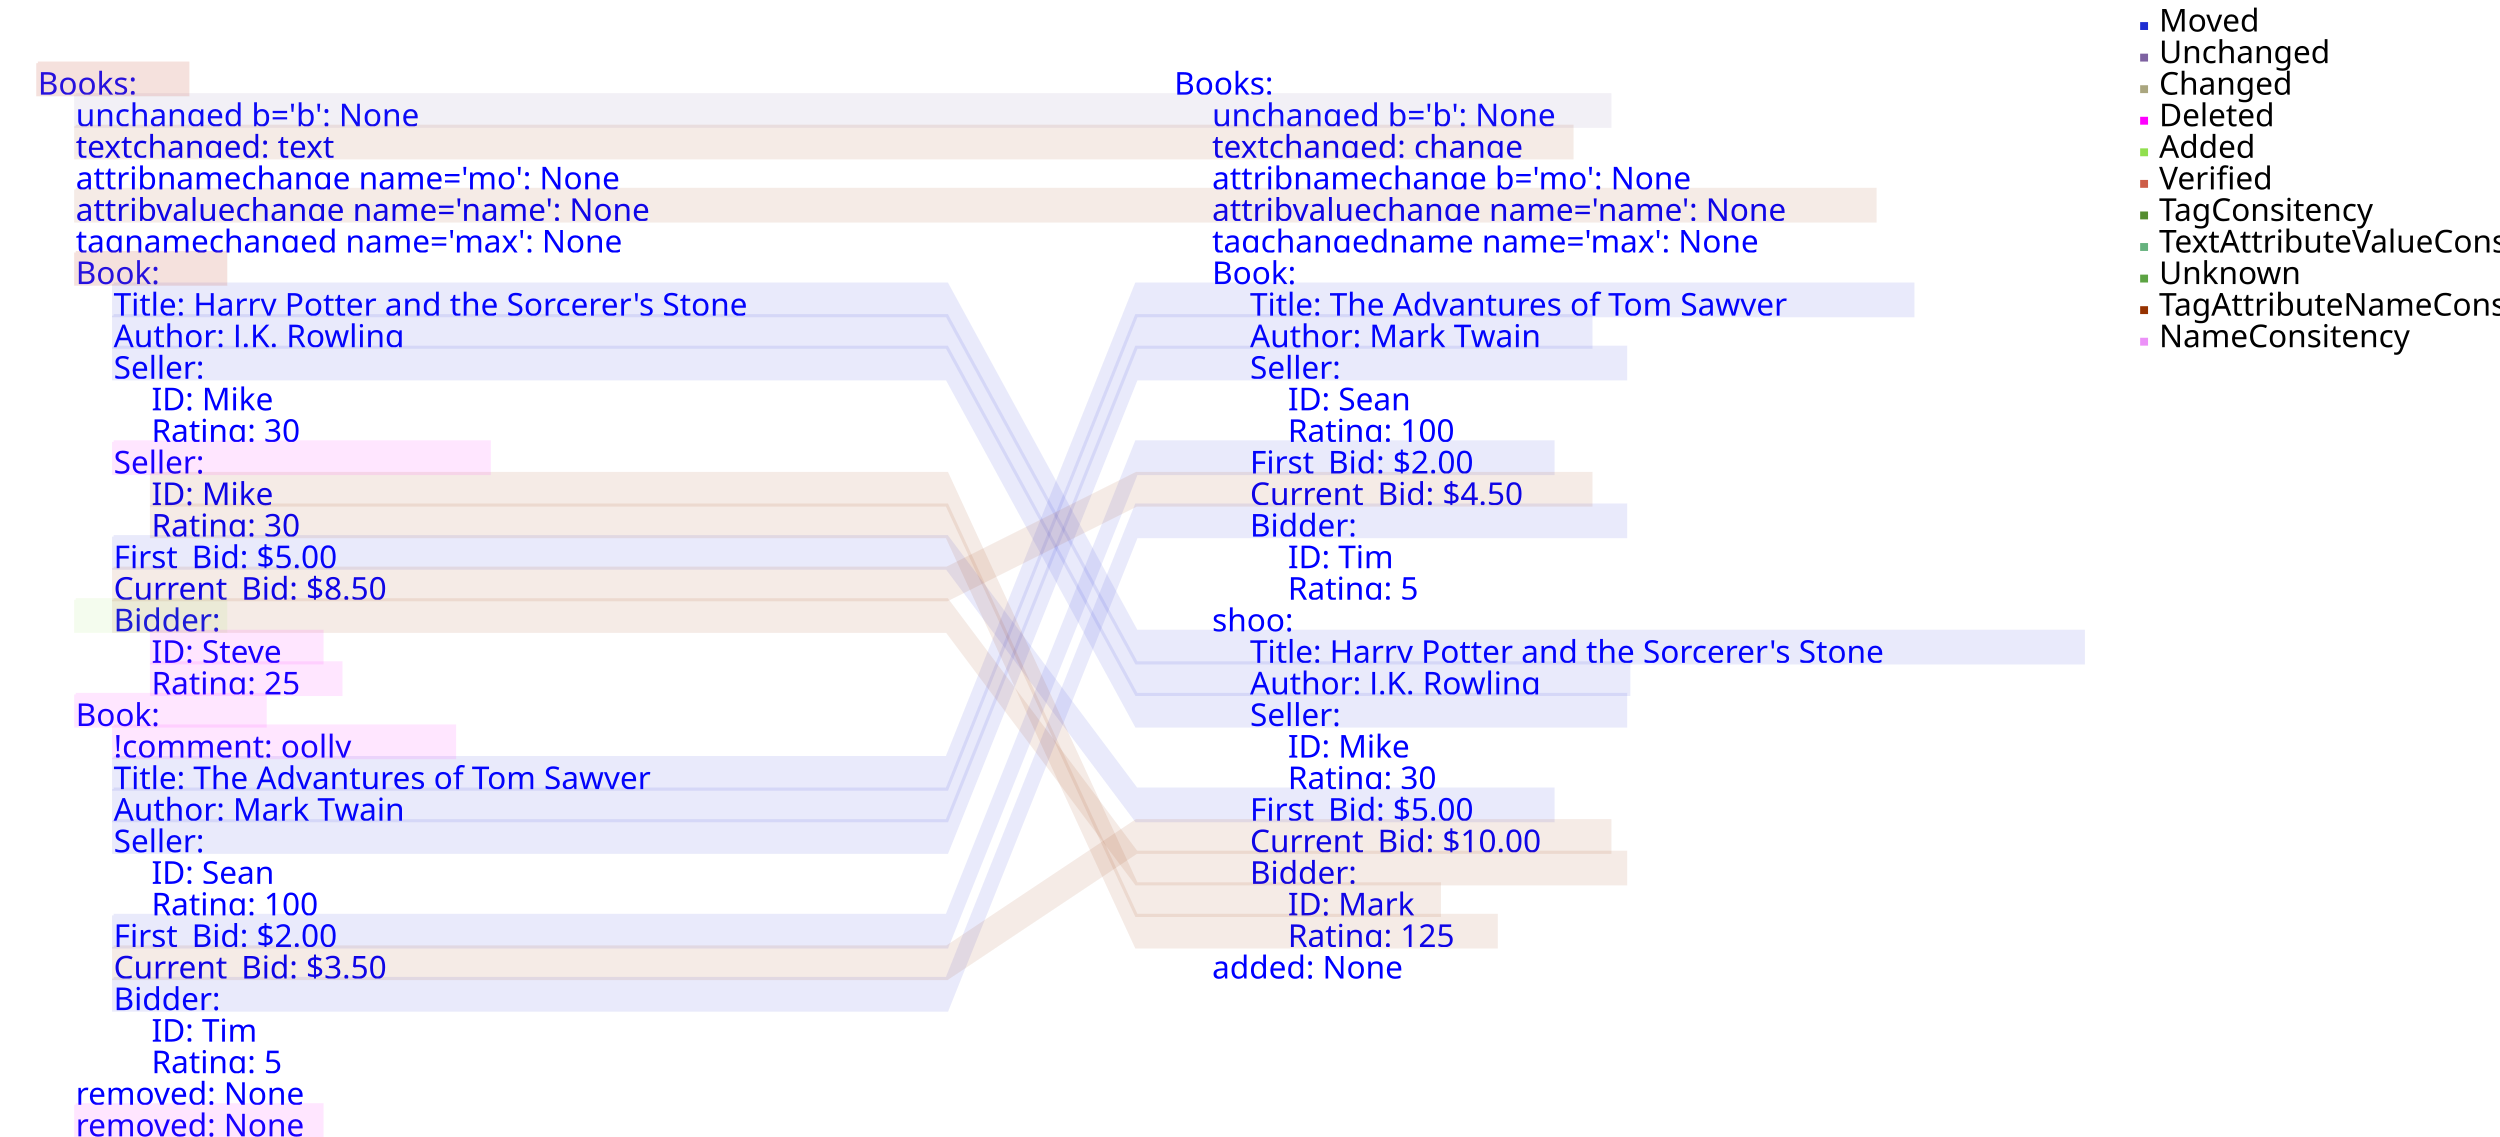
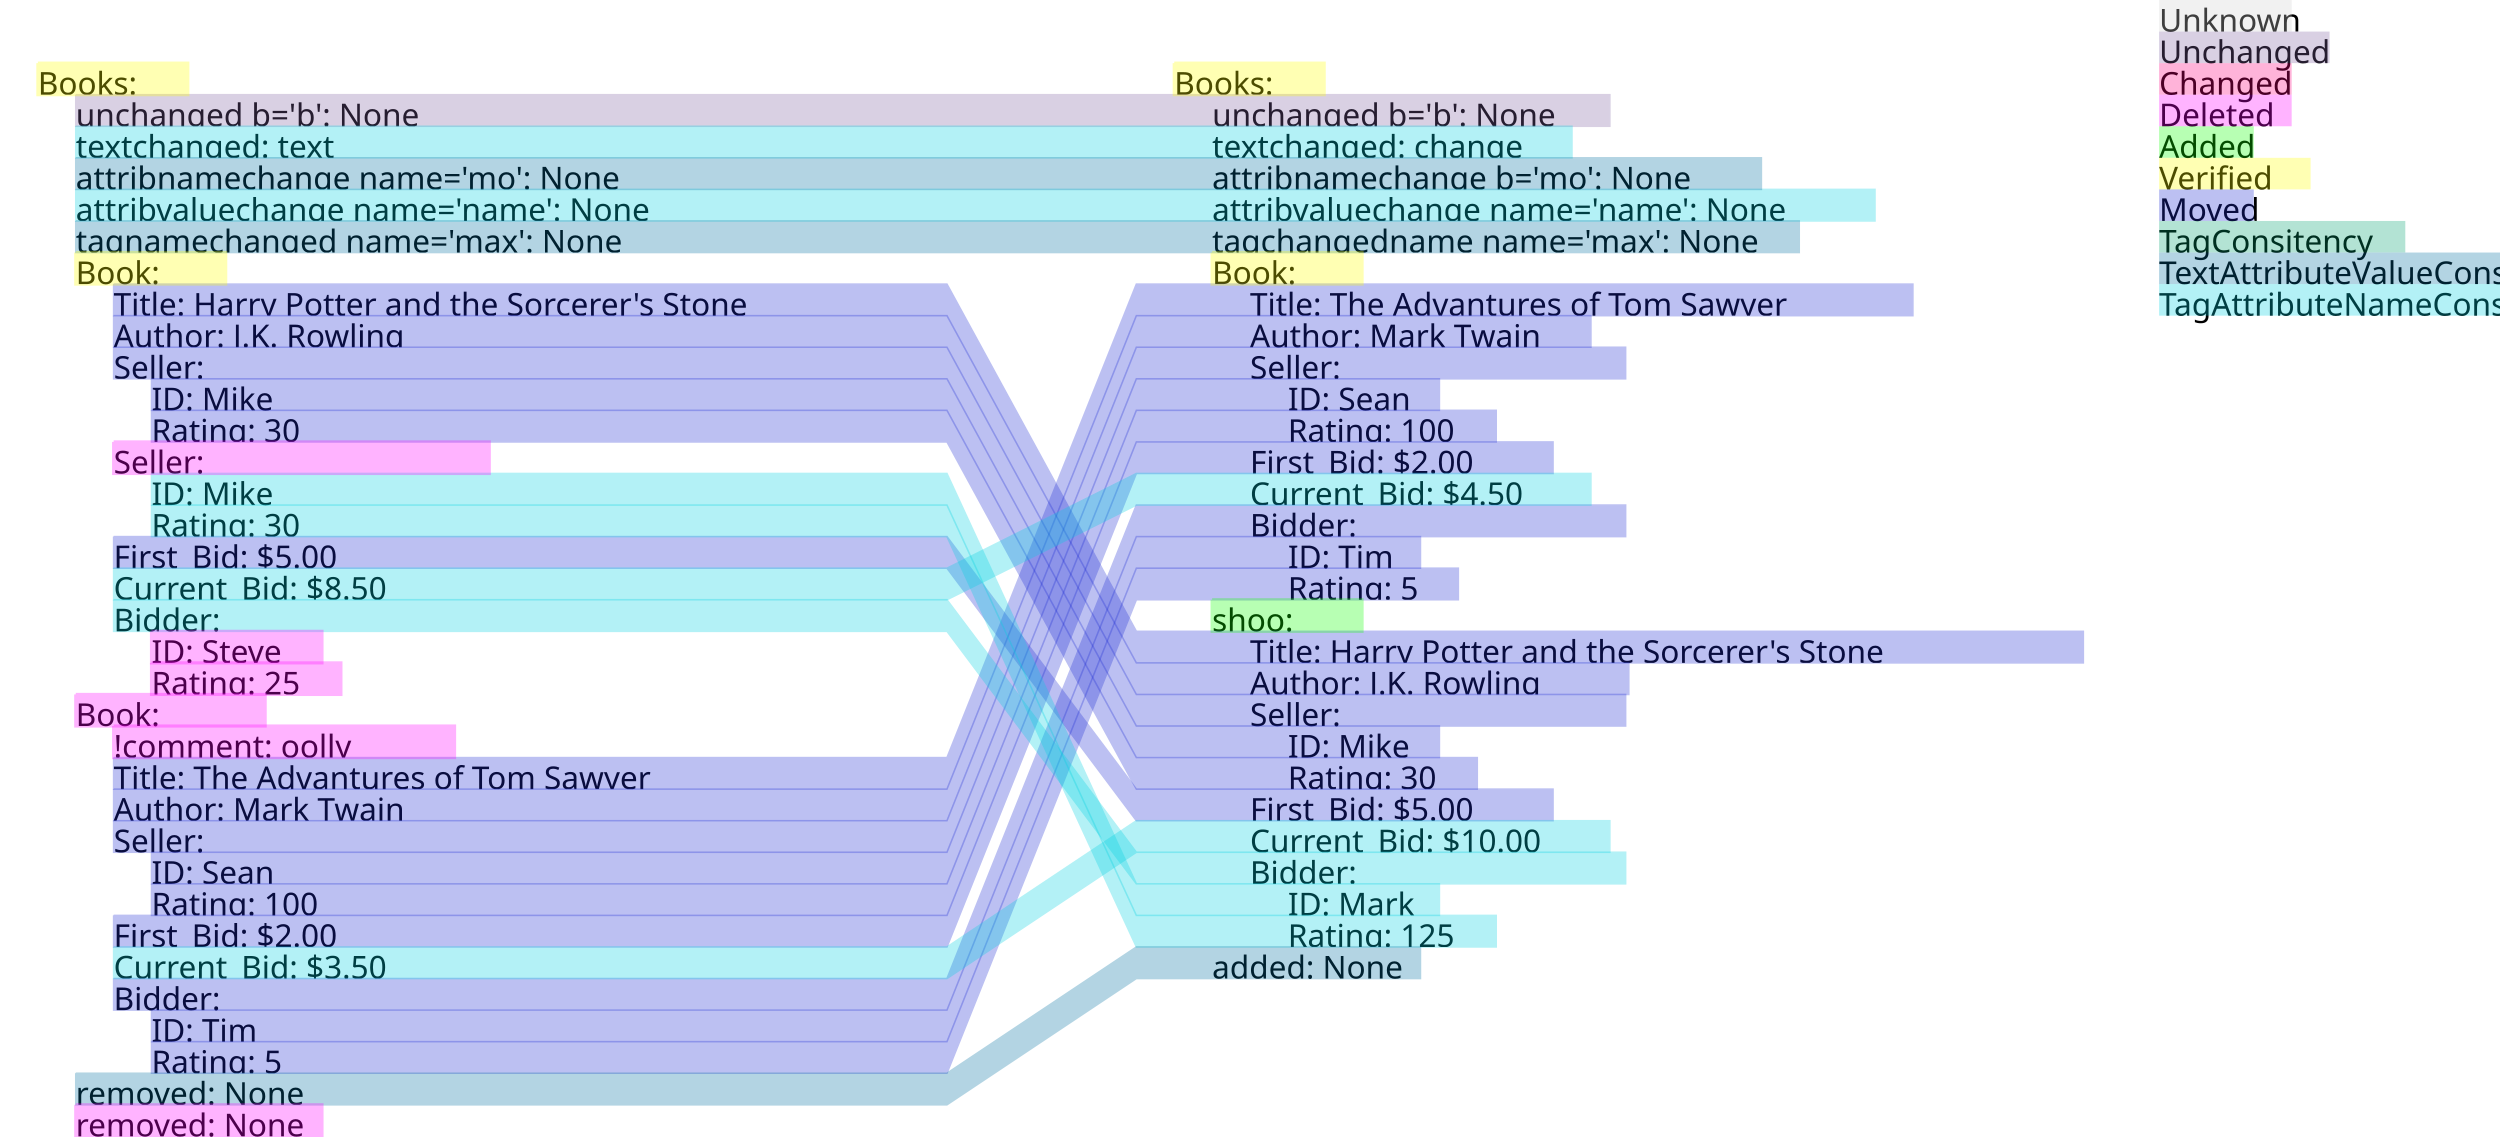
<svg xmlns="http://www.w3.org/2000/svg" baseProfile="full" height="360.0" version="1.1" viewBox="0,0,792.0,360.0" width="792.0">
  <defs />
  <svg baseProfile="full" height="100%" version="1.1" width="100%" x="0" y="0">
    <defs />
    <svg height="10.0" viewBox="0,0,47.5,10.0" width="47.5" x="12.0" y="20.0">
      <defs />
      <text font-family="Lucida Console" font-size="10" x="0" y="0">
-         <tspan fill="rgb(0,0,255)" x="0" y="10.0">Books: 
+         <tspan fill="black" x="0" y="10.0">Books: 
	</tspan>
      </text>
    </svg>
    <svg height="10.0" viewBox="0,0,126.0,10.0" width="126.0" x="24.0" y="30.0">
      <defs />
      <text font-family="Lucida Console" font-size="10" x="0" y="0">
-         <tspan fill="rgb(0,0,255)" x="0" y="10.0">unchanged b='b': None</tspan>
+         <tspan fill="black" x="0" y="10.0">unchanged b='b': None</tspan>
      </text>
    </svg>
    <svg height="10.0" viewBox="0,0,102.0,10.0" width="102.0" x="24.0" y="40.0">
      <defs />
      <text font-family="Lucida Console" font-size="10" x="0" y="0">
-         <tspan fill="rgb(0,0,255)" x="0" y="10.0">textchanged: text</tspan>
+         <tspan fill="black" x="0" y="10.0">textchanged: text</tspan>
      </text>
    </svg>
    <svg height="10.0" viewBox="0,0,192.0,10.0" width="192.0" x="24.0" y="50.0">
      <defs />
      <text font-family="Lucida Console" font-size="10" x="0" y="0">
-         <tspan fill="rgb(0,0,255)" x="0" y="10.0">attribnamechange name='mo': None</tspan>
+         <tspan fill="black" x="0" y="10.0">attribnamechange name='mo': None</tspan>
      </text>
    </svg>
    <svg height="10.0" viewBox="0,0,210.0,10.0" width="210.0" x="24.0" y="60.0">
      <defs />
      <text font-family="Lucida Console" font-size="10" x="0" y="0">
-         <tspan fill="rgb(0,0,255)" x="0" y="10.0">attribvaluechange name='name': None</tspan>
+         <tspan fill="black" x="0" y="10.0">attribvaluechange name='name': None</tspan>
      </text>
    </svg>
    <svg height="10.0" viewBox="0,0,186.0,10.0" width="186.0" x="24.0" y="70.0">
      <defs />
      <text font-family="Lucida Console" font-size="10" x="0" y="0">
-         <tspan fill="rgb(0,0,255)" x="0" y="10.0">tagnamechanged name='max': None</tspan>
+         <tspan fill="black" x="0" y="10.0">tagnamechanged name='max': None</tspan>
      </text>
    </svg>
    <svg height="10.0" viewBox="0,0,47.5,10.0" width="47.5" x="24.0" y="80.0">
      <defs />
      <text font-family="Lucida Console" font-size="10" x="0" y="0">
-         <tspan fill="rgb(0,0,255)" x="0" y="10.0">Book: 
+         <tspan fill="black" x="0" y="10.0">Book: 
	</tspan>
      </text>
    </svg>
    <svg height="10.0" viewBox="0,0,264.0,10.0" width="264.0" x="36.0" y="90.0">
      <defs />
      <text font-family="Lucida Console" font-size="10" x="0" y="0">
-         <tspan fill="rgb(0,0,255)" x="0" y="10.0">Title: Harry Potter and the Sorcerer's Stone</tspan>
+         <tspan fill="black" x="0" y="10.0">Title: Harry Potter and the Sorcerer's Stone</tspan>
      </text>
    </svg>
    <svg height="10.0" viewBox="0,0,120.0,10.0" width="120.0" x="36.0" y="100.0">
      <defs />
      <text font-family="Lucida Console" font-size="10" x="0" y="0">
-         <tspan fill="rgb(0,0,255)" x="0" y="10.0">Author: J.K. Rowling</tspan>
+         <tspan fill="black" x="0" y="10.0">Author: J.K. Rowling</tspan>
      </text>
    </svg>
    <svg height="10.0" viewBox="0,0,119.0,10.0" width="119.0" x="36.0" y="110.0">
      <defs />
      <text font-family="Lucida Console" font-size="10" x="0" y="0">
-         <tspan fill="rgb(0,0,255)" x="0" y="10.0">Seller: 
+         <tspan fill="black" x="0" y="10.0">Seller: 
	    </tspan>
      </text>
    </svg>
    <svg height="10.0" viewBox="0,0,48.0,10.0" width="48.0" x="48.0" y="120.0">
      <defs />
      <text font-family="Lucida Console" font-size="10" x="0" y="0">
-         <tspan fill="rgb(0,0,255)" x="0" y="10.0">ID: Mike</tspan>
+         <tspan fill="black" x="0" y="10.0">ID: Mike</tspan>
      </text>
    </svg>
    <svg height="10.0" viewBox="0,0,60.0,10.0" width="60.0" x="48.0" y="130.0">
      <defs />
      <text font-family="Lucida Console" font-size="10" x="0" y="0">
-         <tspan fill="rgb(0,0,255)" x="0" y="10.0">Rating: 30</tspan>
+         <tspan fill="black" x="0" y="10.0">Rating: 30</tspan>
      </text>
    </svg>
    <svg height="10.0" viewBox="0,0,119.0,10.0" width="119.0" x="36.0" y="140.0">
      <defs />
      <text font-family="Lucida Console" font-size="10" x="0" y="0">
-         <tspan fill="rgb(0,0,255)" x="0" y="10.0">Seller: 
+         <tspan fill="black" x="0" y="10.0">Seller: 
	    </tspan>
      </text>
    </svg>
    <svg height="10.0" viewBox="0,0,48.0,10.0" width="48.0" x="48.0" y="150.0">
      <defs />
      <text font-family="Lucida Console" font-size="10" x="0" y="0">
-         <tspan fill="rgb(0,0,255)" x="0" y="10.0">ID: Mike</tspan>
+         <tspan fill="black" x="0" y="10.0">ID: Mike</tspan>
      </text>
    </svg>
    <svg height="10.0" viewBox="0,0,60.0,10.0" width="60.0" x="48.0" y="160.0">
      <defs />
      <text font-family="Lucida Console" font-size="10" x="0" y="0">
-         <tspan fill="rgb(0,0,255)" x="0" y="10.0">Rating: 30</tspan>
+         <tspan fill="black" x="0" y="10.0">Rating: 30</tspan>
      </text>
    </svg>
    <svg height="10.0" viewBox="0,0,96.0,10.0" width="96.0" x="36.0" y="170.0">
      <defs />
      <text font-family="Lucida Console" font-size="10" x="0" y="0">
-         <tspan fill="rgb(0,0,255)" x="0" y="10.0">First_Bid: $5.00</tspan>
+         <tspan fill="black" x="0" y="10.0">First_Bid: $5.00</tspan>
      </text>
    </svg>
    <svg height="10.0" viewBox="0,0,108.0,10.0" width="108.0" x="36.0" y="180.0">
      <defs />
      <text font-family="Lucida Console" font-size="10" x="0" y="0">
-         <tspan fill="rgb(0,0,255)" x="0" y="10.0">Current_Bid: $8.50</tspan>
+         <tspan fill="black" x="0" y="10.0">Current_Bid: $8.50</tspan>
      </text>
    </svg>
    <svg height="10.0" viewBox="0,0,119.0,10.0" width="119.0" x="36.0" y="190.0">
      <defs />
      <text font-family="Lucida Console" font-size="10" x="0" y="0">
-         <tspan fill="rgb(0,0,255)" x="0" y="10.0">Bidder: 
+         <tspan fill="black" x="0" y="10.0">Bidder: 
	    </tspan>
      </text>
    </svg>
    <svg height="10.0" viewBox="0,0,54.0,10.0" width="54.0" x="48.0" y="200.0">
      <defs />
      <text font-family="Lucida Console" font-size="10" x="0" y="0">
-         <tspan fill="rgb(0,0,255)" x="0" y="10.0">ID: Steve</tspan>
+         <tspan fill="black" x="0" y="10.0">ID: Steve</tspan>
      </text>
    </svg>
    <svg height="10.0" viewBox="0,0,60.0,10.0" width="60.0" x="48.0" y="210.0">
      <defs />
      <text font-family="Lucida Console" font-size="10" x="0" y="0">
-         <tspan fill="rgb(0,0,255)" x="0" y="10.0">Rating: 25</tspan>
+         <tspan fill="black" x="0" y="10.0">Rating: 25</tspan>
      </text>
    </svg>
    <svg height="10.0" viewBox="0,0,60.0,10.0" width="60.0" x="24.0" y="220.0">
      <defs />
      <text font-family="Lucida Console" font-size="10" x="0" y="0">
-         <tspan fill="rgb(0,0,255)" x="0" y="10.0">Book: 
+         <tspan fill="black" x="0" y="10.0">Book: 
    </tspan>
      </text>
    </svg>
    <svg height="10.0" viewBox="0,0,108.0,10.0" width="108.0" x="36.0" y="230.0">
      <defs />
      <text font-family="Lucida Console" font-size="10" x="0" y="0">
-         <tspan fill="rgb(0,0,255)" x="0" y="10.0">!comment:  oolly  </tspan>
+         <tspan fill="black" x="0" y="10.0">!comment:  oolly  </tspan>
      </text>
    </svg>
    <svg height="10.0" viewBox="0,0,210.0,10.0" width="210.0" x="36.0" y="240.0">
      <defs />
      <text font-family="Lucida Console" font-size="10" x="0" y="0">
-         <tspan fill="rgb(0,0,255)" x="0" y="10.0">Title: The Advantures of Tom Sawyer</tspan>
+         <tspan fill="black" x="0" y="10.0">Title: The Advantures of Tom Sawyer</tspan>
      </text>
    </svg>
    <svg height="10.0" viewBox="0,0,108.0,10.0" width="108.0" x="36.0" y="250.0">
      <defs />
      <text font-family="Lucida Console" font-size="10" x="0" y="0">
-         <tspan fill="rgb(0,0,255)" x="0" y="10.0">Author: Mark Twain</tspan>
+         <tspan fill="black" x="0" y="10.0">Author: Mark Twain</tspan>
      </text>
    </svg>
    <svg height="10.0" viewBox="0,0,119.0,10.0" width="119.0" x="36.0" y="260.0">
      <defs />
      <text font-family="Lucida Console" font-size="10" x="0" y="0">
-         <tspan fill="rgb(0,0,255)" x="0" y="10.0">Seller: 
+         <tspan fill="black" x="0" y="10.0">Seller: 
	    </tspan>
      </text>
    </svg>
    <svg height="10.0" viewBox="0,0,48.0,10.0" width="48.0" x="48.0" y="270.0">
      <defs />
      <text font-family="Lucida Console" font-size="10" x="0" y="0">
-         <tspan fill="rgb(0,0,255)" x="0" y="10.0">ID: Sean</tspan>
+         <tspan fill="black" x="0" y="10.0">ID: Sean</tspan>
      </text>
    </svg>
    <svg height="10.0" viewBox="0,0,66.0,10.0" width="66.0" x="48.0" y="280.0">
      <defs />
      <text font-family="Lucida Console" font-size="10" x="0" y="0">
-         <tspan fill="rgb(0,0,255)" x="0" y="10.0">Rating: 100</tspan>
+         <tspan fill="black" x="0" y="10.0">Rating: 100</tspan>
      </text>
    </svg>
    <svg height="10.0" viewBox="0,0,96.0,10.0" width="96.0" x="36.0" y="290.0">
      <defs />
      <text font-family="Lucida Console" font-size="10" x="0" y="0">
-         <tspan fill="rgb(0,0,255)" x="0" y="10.0">First_Bid: $2.00</tspan>
+         <tspan fill="black" x="0" y="10.0">First_Bid: $2.00</tspan>
      </text>
    </svg>
    <svg height="10.0" viewBox="0,0,108.0,10.0" width="108.0" x="36.0" y="300.0">
      <defs />
      <text font-family="Lucida Console" font-size="10" x="0" y="0">
-         <tspan fill="rgb(0,0,255)" x="0" y="10.0">Current_Bid: $3.50</tspan>
+         <tspan fill="black" x="0" y="10.0">Current_Bid: $3.50</tspan>
      </text>
    </svg>
    <svg height="10.0" viewBox="0,0,119.0,10.0" width="119.0" x="36.0" y="310.0">
      <defs />
      <text font-family="Lucida Console" font-size="10" x="0" y="0">
-         <tspan fill="rgb(0,0,255)" x="0" y="10.0">Bidder: 
+         <tspan fill="black" x="0" y="10.0">Bidder: 
	    </tspan>
      </text>
    </svg>
    <svg height="10.0" viewBox="0,0,42.0,10.0" width="42.0" x="48.0" y="320.0">
      <defs />
      <text font-family="Lucida Console" font-size="10" x="0" y="0">
-         <tspan fill="rgb(0,0,255)" x="0" y="10.0">ID: Tim</tspan>
+         <tspan fill="black" x="0" y="10.0">ID: Tim</tspan>
      </text>
    </svg>
    <svg height="10.0" viewBox="0,0,54.0,10.0" width="54.0" x="48.0" y="330.0">
      <defs />
      <text font-family="Lucida Console" font-size="10" x="0" y="0">
-         <tspan fill="rgb(0,0,255)" x="0" y="10.0">Rating: 5</tspan>
+         <tspan fill="black" x="0" y="10.0">Rating: 5</tspan>
      </text>
    </svg>
    <svg height="10.0" viewBox="0,0,78.0,10.0" width="78.0" x="24.0" y="340.0">
      <defs />
      <text font-family="Lucida Console" font-size="10" x="0" y="0">
-         <tspan fill="rgb(0,0,255)" x="0" y="10.0">removed: None</tspan>
+         <tspan fill="black" x="0" y="10.0">removed: None</tspan>
      </text>
    </svg>
    <svg height="10.0" viewBox="0,0,78.0,10.0" width="78.0" x="24.0" y="350.0">
      <defs />
      <text font-family="Lucida Console" font-size="10" x="0" y="0">
-         <tspan fill="rgb(0,0,255)" x="0" y="10.0">removed: None</tspan>
+         <tspan fill="black" x="0" y="10.0">removed: None</tspan>
      </text>
    </svg>
  </svg>
  <svg baseProfile="full" height="100%" version="1.1" width="100%" x="360.0" y="0">
    <defs />
    <svg height="10.0" viewBox="0,0,47.5,10.0" width="47.5" x="12.0" y="20.0">
      <defs />
      <text font-family="Lucida Console" font-size="10" x="0" y="0">
-         <tspan fill="rgb(0,0,255)" x="0" y="10.0">Books: 
+         <tspan fill="black" x="0" y="10.0">Books: 
	</tspan>
      </text>
    </svg>
    <svg height="10.0" viewBox="0,0,126.0,10.0" width="126.0" x="24.0" y="30.0">
      <defs />
      <text font-family="Lucida Console" font-size="10" x="0" y="0">
-         <tspan fill="rgb(0,0,255)" x="0" y="10.0">unchanged b='b': None</tspan>
+         <tspan fill="black" x="0" y="10.0">unchanged b='b': None</tspan>
      </text>
    </svg>
    <svg height="10.0" viewBox="0,0,114.0,10.0" width="114.0" x="24.0" y="40.0">
      <defs />
      <text font-family="Lucida Console" font-size="10" x="0" y="0">
-         <tspan fill="rgb(0,0,255)" x="0" y="10.0">textchanged: change</tspan>
+         <tspan fill="black" x="0" y="10.0">textchanged: change</tspan>
      </text>
    </svg>
    <svg height="10.0" viewBox="0,0,174.0,10.0" width="174.0" x="24.0" y="50.0">
      <defs />
      <text font-family="Lucida Console" font-size="10" x="0" y="0">
-         <tspan fill="rgb(0,0,255)" x="0" y="10.0">attribnamechange b='mo': None</tspan>
+         <tspan fill="black" x="0" y="10.0">attribnamechange b='mo': None</tspan>
      </text>
    </svg>
    <svg height="10.0" viewBox="0,0,210.0,10.0" width="210.0" x="24.0" y="60.0">
      <defs />
      <text font-family="Lucida Console" font-size="10" x="0" y="0">
-         <tspan fill="rgb(0,0,255)" x="0" y="10.0">attribvaluechange name='name': None</tspan>
+         <tspan fill="black" x="0" y="10.0">attribvaluechange name='name': None</tspan>
      </text>
    </svg>
    <svg height="10.0" viewBox="0,0,186.0,10.0" width="186.0" x="24.0" y="70.0">
      <defs />
      <text font-family="Lucida Console" font-size="10" x="0" y="0">
-         <tspan fill="rgb(0,0,255)" x="0" y="10.0">tagchangedname name='max': None</tspan>
+         <tspan fill="black" x="0" y="10.0">tagchangedname name='max': None</tspan>
      </text>
    </svg>
    <svg height="10.0" viewBox="0,0,47.5,10.0" width="47.5" x="24.0" y="80.0">
      <defs />
      <text font-family="Lucida Console" font-size="10" x="0" y="0">
-         <tspan fill="rgb(0,0,255)" x="0" y="10.0">Book: 
+         <tspan fill="black" x="0" y="10.0">Book: 
	</tspan>
      </text>
    </svg>
    <svg height="10.0" viewBox="0,0,210.0,10.0" width="210.0" x="36.0" y="90.0">
      <defs />
      <text font-family="Lucida Console" font-size="10" x="0" y="0">
-         <tspan fill="rgb(0,0,255)" x="0" y="10.0">Title: The Advantures of Tom Sawyer</tspan>
+         <tspan fill="black" x="0" y="10.0">Title: The Advantures of Tom Sawyer</tspan>
      </text>
    </svg>
    <svg height="10.0" viewBox="0,0,108.0,10.0" width="108.0" x="36.0" y="100.0">
      <defs />
      <text font-family="Lucida Console" font-size="10" x="0" y="0">
-         <tspan fill="rgb(0,0,255)" x="0" y="10.0">Author: Mark Twain</tspan>
+         <tspan fill="black" x="0" y="10.0">Author: Mark Twain</tspan>
      </text>
    </svg>
    <svg height="10.0" viewBox="0,0,119.0,10.0" width="119.0" x="36.0" y="110.0">
      <defs />
      <text font-family="Lucida Console" font-size="10" x="0" y="0">
-         <tspan fill="rgb(0,0,255)" x="0" y="10.0">Seller: 
+         <tspan fill="black" x="0" y="10.0">Seller: 
	    </tspan>
      </text>
    </svg>
    <svg height="10.0" viewBox="0,0,48.0,10.0" width="48.0" x="48.0" y="120.0">
      <defs />
      <text font-family="Lucida Console" font-size="10" x="0" y="0">
-         <tspan fill="rgb(0,0,255)" x="0" y="10.0">ID: Sean</tspan>
+         <tspan fill="black" x="0" y="10.0">ID: Sean</tspan>
      </text>
    </svg>
    <svg height="10.0" viewBox="0,0,66.0,10.0" width="66.0" x="48.0" y="130.0">
      <defs />
      <text font-family="Lucida Console" font-size="10" x="0" y="0">
-         <tspan fill="rgb(0,0,255)" x="0" y="10.0">Rating: 100</tspan>
+         <tspan fill="black" x="0" y="10.0">Rating: 100</tspan>
      </text>
    </svg>
    <svg height="10.0" viewBox="0,0,96.0,10.0" width="96.0" x="36.0" y="140.0">
      <defs />
      <text font-family="Lucida Console" font-size="10" x="0" y="0">
-         <tspan fill="rgb(0,0,255)" x="0" y="10.0">First_Bid: $2.00</tspan>
+         <tspan fill="black" x="0" y="10.0">First_Bid: $2.00</tspan>
      </text>
    </svg>
    <svg height="10.0" viewBox="0,0,108.0,10.0" width="108.0" x="36.0" y="150.0">
      <defs />
      <text font-family="Lucida Console" font-size="10" x="0" y="0">
-         <tspan fill="rgb(0,0,255)" x="0" y="10.0">Current_Bid: $4.50</tspan>
+         <tspan fill="black" x="0" y="10.0">Current_Bid: $4.50</tspan>
      </text>
    </svg>
    <svg height="10.0" viewBox="0,0,119.0,10.0" width="119.0" x="36.0" y="160.0">
      <defs />
      <text font-family="Lucida Console" font-size="10" x="0" y="0">
-         <tspan fill="rgb(0,0,255)" x="0" y="10.0">Bidder: 
+         <tspan fill="black" x="0" y="10.0">Bidder: 
	    </tspan>
      </text>
    </svg>
    <svg height="10.0" viewBox="0,0,42.0,10.0" width="42.0" x="48.0" y="170.0">
      <defs />
      <text font-family="Lucida Console" font-size="10" x="0" y="0">
-         <tspan fill="rgb(0,0,255)" x="0" y="10.0">ID: Tim</tspan>
+         <tspan fill="black" x="0" y="10.0">ID: Tim</tspan>
      </text>
    </svg>
    <svg height="10.0" viewBox="0,0,54.0,10.0" width="54.0" x="48.0" y="180.0">
      <defs />
      <text font-family="Lucida Console" font-size="10" x="0" y="0">
-         <tspan fill="rgb(0,0,255)" x="0" y="10.0">Rating: 5</tspan>
+         <tspan fill="black" x="0" y="10.0">Rating: 5</tspan>
      </text>
    </svg>
    <svg height="10.0" viewBox="0,0,47.5,10.0" width="47.5" x="24.0" y="190.0">
      <defs />
      <text font-family="Lucida Console" font-size="10" x="0" y="0">
-         <tspan fill="rgb(0,0,255)" x="0" y="10.0">shoo: 
+         <tspan fill="black" x="0" y="10.0">shoo: 
	</tspan>
      </text>
    </svg>
    <svg height="10.0" viewBox="0,0,264.0,10.0" width="264.0" x="36.0" y="200.0">
      <defs />
      <text font-family="Lucida Console" font-size="10" x="0" y="0">
-         <tspan fill="rgb(0,0,255)" x="0" y="10.0">Title: Harry Potter and the Sorcerer's Stone</tspan>
+         <tspan fill="black" x="0" y="10.0">Title: Harry Potter and the Sorcerer's Stone</tspan>
      </text>
    </svg>
    <svg height="10.0" viewBox="0,0,120.0,10.0" width="120.0" x="36.0" y="210.0">
      <defs />
      <text font-family="Lucida Console" font-size="10" x="0" y="0">
-         <tspan fill="rgb(0,0,255)" x="0" y="10.0">Author: J.K. Rowling</tspan>
+         <tspan fill="black" x="0" y="10.0">Author: J.K. Rowling</tspan>
      </text>
    </svg>
    <svg height="10.0" viewBox="0,0,119.0,10.0" width="119.0" x="36.0" y="220.0">
      <defs />
      <text font-family="Lucida Console" font-size="10" x="0" y="0">
-         <tspan fill="rgb(0,0,255)" x="0" y="10.0">Seller: 
+         <tspan fill="black" x="0" y="10.0">Seller: 
	    </tspan>
      </text>
    </svg>
    <svg height="10.0" viewBox="0,0,48.0,10.0" width="48.0" x="48.0" y="230.0">
      <defs />
      <text font-family="Lucida Console" font-size="10" x="0" y="0">
-         <tspan fill="rgb(0,0,255)" x="0" y="10.0">ID: Mike</tspan>
+         <tspan fill="black" x="0" y="10.0">ID: Mike</tspan>
      </text>
    </svg>
    <svg height="10.0" viewBox="0,0,60.0,10.0" width="60.0" x="48.0" y="240.0">
      <defs />
      <text font-family="Lucida Console" font-size="10" x="0" y="0">
-         <tspan fill="rgb(0,0,255)" x="0" y="10.0">Rating: 30</tspan>
+         <tspan fill="black" x="0" y="10.0">Rating: 30</tspan>
      </text>
    </svg>
    <svg height="10.0" viewBox="0,0,96.0,10.0" width="96.0" x="36.0" y="250.0">
      <defs />
      <text font-family="Lucida Console" font-size="10" x="0" y="0">
-         <tspan fill="rgb(0,0,255)" x="0" y="10.0">First_Bid: $5.00</tspan>
+         <tspan fill="black" x="0" y="10.0">First_Bid: $5.00</tspan>
      </text>
    </svg>
    <svg height="10.0" viewBox="0,0,114.0,10.0" width="114.0" x="36.0" y="260.0">
      <defs />
      <text font-family="Lucida Console" font-size="10" x="0" y="0">
-         <tspan fill="rgb(0,0,255)" x="0" y="10.0">Current_Bid: $10.00</tspan>
+         <tspan fill="black" x="0" y="10.0">Current_Bid: $10.00</tspan>
      </text>
    </svg>
    <svg height="10.0" viewBox="0,0,119.0,10.0" width="119.0" x="36.0" y="270.0">
      <defs />
      <text font-family="Lucida Console" font-size="10" x="0" y="0">
-         <tspan fill="rgb(0,0,255)" x="0" y="10.0">Bidder: 
+         <tspan fill="black" x="0" y="10.0">Bidder: 
	    </tspan>
      </text>
    </svg>
    <svg height="10.0" viewBox="0,0,48.0,10.0" width="48.0" x="48.0" y="280.0">
      <defs />
      <text font-family="Lucida Console" font-size="10" x="0" y="0">
-         <tspan fill="rgb(0,0,255)" x="0" y="10.0">ID: Mark</tspan>
+         <tspan fill="black" x="0" y="10.0">ID: Mark</tspan>
      </text>
    </svg>
    <svg height="10.0" viewBox="0,0,66.0,10.0" width="66.0" x="48.0" y="290.0">
      <defs />
      <text font-family="Lucida Console" font-size="10" x="0" y="0">
-         <tspan fill="rgb(0,0,255)" x="0" y="10.0">Rating: 125</tspan>
+         <tspan fill="black" x="0" y="10.0">Rating: 125</tspan>
      </text>
    </svg>
    <svg height="10.0" viewBox="0,0,66.0,10.0" width="66.0" x="24.0" y="300.0">
      <defs />
      <text font-family="Lucida Console" font-size="10" x="0" y="0">
-         <tspan fill="rgb(0,0,255)" x="0" y="10.0">added: None</tspan>
+         <tspan fill="black" x="0" y="10.0">added: None</tspan>
      </text>
    </svg>
  </svg>
  <svg baseProfile="full" height="100%" version="1.1" width="100%" x="660.0" y="0">
    <defs />
-     <text fill="rgb(0,0,0)" font-family="Lucida Console" font-size="10" x="24.0" y="10.0">Moved</text>
-     <rect fill="rgb(30,45,210)" height="2.5" width="2.5" x="18.0" y="7.0" />
+     <text fill="rgb(0,0,0)" font-family="Lucida Console" font-size="10" x="24.0" y="10.0">Unknown</text>
+     <rect fill="rgb(208,208,208)" height="10.0" opacity="0.3" width="42.0" x="24.0" y="0.0" />
    <text fill="rgb(0,0,0)" font-family="Lucida Console" font-size="10" x="24.0" y="20.0">Unchanged</text>
-     <rect fill="rgb(126,98,161)" height="2.5" width="2.5" x="18.0" y="17.0" />
+     <rect fill="rgb(126,98,161)" height="10.0" opacity="0.3" width="54.0" x="24.0" y="10.0" />
    <text fill="rgb(0,0,0)" font-family="Lucida Console" font-size="10" x="24.0" y="30.0">Changed</text>
-     <rect fill="rgb(170,166,127)" height="2.5" width="2.5" x="18.0" y="27.0" />
+     <rect fill="rgb(255,0,128)" height="10.0" opacity="0.3" width="42.0" x="24.0" y="20.0" />
    <text fill="rgb(0,0,0)" font-family="Lucida Console" font-size="10" x="24.0" y="40.0">Deleted</text>
-     <rect fill="rgb(255,0,255)" height="2.5" width="2.5" x="18.0" y="37.0" />
+     <rect fill="rgb(255,0,255)" height="10.0" opacity="0.3" width="42.0" x="24.0" y="30.0" />
    <text fill="rgb(0,0,0)" font-family="Lucida Console" font-size="10" x="24.0" y="50.0">Added</text>
-     <rect fill="rgb(145,223,78)" height="2.5" width="2.5" x="18.0" y="47.0" />
+     <rect fill="rgb(15,255,0)" height="10.0" opacity="0.3" width="30.0" x="24.0" y="40.0" />
    <text fill="rgb(0,0,0)" font-family="Lucida Console" font-size="10" x="24.0" y="60.0">Verified</text>
-     <rect fill="rgb(205,93,71)" height="2.5" width="2.5" x="18.0" y="57.0" />
-     <text fill="rgb(0,0,0)" font-family="Lucida Console" font-size="10" x="24.0" y="70.0">TagConsitency</text>
-     <rect fill="rgb(85,141,48)" height="2.5" width="2.5" x="18.0" y="67.0" />
-     <text fill="rgb(0,0,0)" font-family="Lucida Console" font-size="10" x="24.0" y="80.0">TextAttributeValueConsitency</text>
-     <rect fill="rgb(102,178,126)" height="2.5" width="2.5" x="18.0" y="77.0" />
-     <text fill="rgb(0,0,0)" font-family="Lucida Console" font-size="10" x="24.0" y="90.0">Unknown</text>
-     <rect fill="rgb(92,163,67)" height="2.5" width="2.5" x="18.0" y="87.0" />
+     <rect fill="rgb(255,255,0)" height="10.0" opacity="0.3" width="48.0" x="24.0" y="50.0" />
+     <text fill="rgb(0,0,0)" font-family="Lucida Console" font-size="10" x="24.0" y="70.0">Moved</text>
+     <rect fill="rgb(30,45,210)" height="10.0" opacity="0.3" width="30.0" x="24.0" y="60.0" />
+     <text fill="rgb(0,0,0)" font-family="Lucida Console" font-size="10" x="24.0" y="80.0">TagConsitency</text>
+     <rect fill="rgb(0,160,112)" height="10.0" opacity="0.3" width="78.0" x="24.0" y="70.0" />
+     <text fill="rgb(0,0,0)" font-family="Lucida Console" font-size="10" x="24.0" y="90.0">TextAttributeValueConsitency</text>
+     <rect fill="rgb(0,112,160)" height="10.0" opacity="0.3" width="168.0" x="24.0" y="80.0" />
    <text fill="rgb(0,0,0)" font-family="Lucida Console" font-size="10" x="24.0" y="100.0">TagAttributeNameConsitency</text>
-     <rect fill="rgb(150,50,0)" height="2.5" width="2.5" x="18.0" y="97.0" />
-     <text fill="rgb(0,0,0)" font-family="Lucida Console" font-size="10" x="24.0" y="110.0">NameConsitency</text>
-     <rect fill="rgb(236,145,248)" height="2.5" width="2.5" x="18.0" y="107.0" />
+     <rect fill="rgb(0,208,224)" height="10.0" opacity="0.3" width="156.0" x="24.0" y="90.0" />
  </svg>
-   <polyline fill="rgb(30,45,210)" opacity="0.1" points="36.0,90.0 300.0,90.0 360.0,200.0 660.0,200.0 660.0,210.0 360.0,210.0 300.0,100.0 36.0,100.0 36.0,90.0" stroke="rgb(30,45,210)" stroke-width="1" />
-   <polyline fill="rgb(30,45,210)" opacity="0.1" points="36.0,100.0 300.0,100.0 360.0,210.0 516.0,210.0 516.0,220.0 360.0,220.0 300.0,110.0 36.0,110.0 36.0,100.0" stroke="rgb(30,45,210)" stroke-width="1" />
-   <polyline fill="rgb(30,45,210)" opacity="0.1" points="36.0,110.0 300.0,110.0 360.0,220.0 515.0,220.0 515.0,230.0 360.0,230.0 300.0,120.0 36.0,120.0 36.0,110.0" stroke="rgb(30,45,210)" stroke-width="1" />
-   <polyline fill="rgb(30,45,210)" opacity="0.1" points="36.0,170.0 300.0,170.0 360.0,250.0 492.0,250.0 492.0,260.0 360.0,260.0 300.0,180.0 36.0,180.0 36.0,170.0" stroke="rgb(30,45,210)" stroke-width="1" />
-   <polyline fill="rgb(30,45,210)" opacity="0.1" points="36.0,240.0 300.0,240.0 360.0,90.0 606.0,90.0 606.0,100.0 360.0,100.0 300.0,250.0 36.0,250.0 36.0,240.0" stroke="rgb(30,45,210)" stroke-width="1" />
-   <polyline fill="rgb(30,45,210)" opacity="0.1" points="36.0,250.0 300.0,250.0 360.0,100.0 504.0,100.0 504.0,110.0 360.0,110.0 300.0,260.0 36.0,260.0 36.0,250.0" stroke="rgb(30,45,210)" stroke-width="1" />
-   <polyline fill="rgb(30,45,210)" opacity="0.1" points="36.0,260.0 300.0,260.0 360.0,110.0 515.0,110.0 515.0,120.0 360.0,120.0 300.0,270.0 36.0,270.0 36.0,260.0" stroke="rgb(30,45,210)" stroke-width="1" />
-   <polyline fill="rgb(30,45,210)" opacity="0.1" points="36.0,290.0 300.0,290.0 360.0,140.0 492.0,140.0 492.0,150.0 360.0,150.0 300.0,300.0 36.0,300.0 36.0,290.0" stroke="rgb(30,45,210)" stroke-width="1" />
-   <polyline fill="rgb(30,45,210)" opacity="0.1" points="36.0,310.0 300.0,310.0 360.0,160.0 515.0,160.0 515.0,170.0 360.0,170.0 300.0,320.0 36.0,320.0 36.0,310.0" stroke="rgb(30,45,210)" stroke-width="1" />
-   <polyline fill="rgb(126,98,161)" opacity="0.1" points="24.0,30.0 300.0,30.0 360.0,30.0 510.0,30.0 510.0,40.0 360.0,40.0 300.0,40.0 24.0,40.0 24.0,30.0" stroke="rgb(126,98,161)" stroke-width="1" />
-   <polyline fill="rgb(150,50,0)" opacity="0.1" points="24.0,40.0 300.0,40.0 360.0,40.0 498.0,40.0 498.0,50.0 360.0,50.0 300.0,50.0 24.0,50.0 24.0,40.0" stroke="rgb(150,50,0)" stroke-width="1" />
-   <polyline fill="rgb(150,50,0)" opacity="0.1" points="24.0,60.0 300.0,60.0 360.0,60.0 594.0,60.0 594.0,70.0 360.0,70.0 300.0,70.0 24.0,70.0 24.0,60.0" stroke="rgb(150,50,0)" stroke-width="1" />
-   <polyline fill="rgb(150,50,0)" opacity="0.1" points="48.0,150.0 300.0,150.0 360.0,280.0 456.0,280.0 456.0,290.0 360.0,290.0 300.0,160.0 48.0,160.0 48.0,150.0" stroke="rgb(150,50,0)" stroke-width="1" />
-   <polyline fill="rgb(150,50,0)" opacity="0.1" points="48.0,160.0 300.0,160.0 360.0,290.0 474.0,290.0 474.0,300.0 360.0,300.0 300.0,170.0 48.0,170.0 48.0,160.0" stroke="rgb(150,50,0)" stroke-width="1" />
-   <polyline fill="rgb(150,50,0)" opacity="0.1" points="36.0,180.0 300.0,180.0 360.0,150.0 504.0,150.0 504.0,160.0 360.0,160.0 300.0,190.0 36.0,190.0 36.0,180.0" stroke="rgb(150,50,0)" stroke-width="1" />
-   <polyline fill="rgb(150,50,0)" opacity="0.1" points="36.0,190.0 300.0,190.0 360.0,270.0 515.0,270.0 515.0,280.0 360.0,280.0 300.0,200.0 36.0,200.0 36.0,190.0" stroke="rgb(150,50,0)" stroke-width="1" />
-   <polyline fill="rgb(150,50,0)" opacity="0.1" points="36.0,300.0 300.0,300.0 360.0,260.0 510.0,260.0 510.0,270.0 360.0,270.0 300.0,310.0 36.0,310.0 36.0,300.0" stroke="rgb(150,50,0)" stroke-width="1" />
-   <polyline fill="rgb(145,223,78)" opacity="0.1" points="24.0,190.0 71.5,190.0 71.5,200.0 24.0,200.0 24.0,190.0" stroke="rgb(145,223,78)" stroke-width="1" />
-   <polyline fill="rgb(255,0,255)" opacity="0.1" points="36.0,140.0 155.0,140.0 155.0,150.0 36.0,150.0 36.0,140.0" stroke="rgb(255,0,255)" stroke-width="1" />
-   <polyline fill="rgb(255,0,255)" opacity="0.1" points="48.0,200.0 102.0,200.0 102.0,210.0 48.0,210.0 48.0,200.0" stroke="rgb(255,0,255)" stroke-width="1" />
-   <polyline fill="rgb(255,0,255)" opacity="0.1" points="48.0,210.0 108.0,210.0 108.0,220.0 48.0,220.0 48.0,210.0" stroke="rgb(255,0,255)" stroke-width="1" />
-   <polyline fill="rgb(255,0,255)" opacity="0.1" points="24.0,220.0 84.0,220.0 84.0,230.0 24.0,230.0 24.0,220.0" stroke="rgb(255,0,255)" stroke-width="1" />
-   <polyline fill="rgb(255,0,255)" opacity="0.1" points="36.0,230.0 144.0,230.0 144.0,240.0 36.0,240.0 36.0,230.0" stroke="rgb(255,0,255)" stroke-width="1" />
-   <polyline fill="rgb(255,0,255)" opacity="0.1" points="24.0,350.0 102.0,350.0 102.0,360.0 24.0,360.0 24.0,350.0" stroke="rgb(255,0,255)" stroke-width="1" />
-   <polyline fill="rgb(205,93,71)" opacity="0.1" points="12.0,20.0 59.5,20.0 59.5,30.0 12.0,30.0 12.0,20.0" stroke="rgb(205,93,71)" stroke-width="1" />
-   <polyline fill="rgb(205,93,71)" opacity="0.1" points="24.0,80.0 71.5,80.0 71.5,90.0 24.0,90.0 24.0,80.0" stroke="rgb(205,93,71)" stroke-width="1" />
-   <polyline fill="rgb(205,93,71)" opacity="0.1" points="12.0,20.0 59.5,20.0 59.5,30.0 12.0,30.0 12.0,20.0" stroke="rgb(205,93,71)" stroke-width="1" />
-   <polyline fill="rgb(205,93,71)" opacity="0.1" points="24.0,80.0 71.5,80.0 71.5,90.0 24.0,90.0 24.0,80.0" stroke="rgb(205,93,71)" stroke-width="1" />
+   <polyline fill="rgb(30,45,210)" opacity="0.3" points="36.0,90.0 300.0,90.0 360.0,200.0 660.0,200.0 660.0,210.0 360.0,210.0 300.0,100.0 36.0,100.0 36.0,90.0" stroke="rgb(30,45,210)" stroke-width="0.5" />
+   <polyline fill="rgb(30,45,210)" opacity="0.3" points="36.0,100.0 300.0,100.0 360.0,210.0 516.0,210.0 516.0,220.0 360.0,220.0 300.0,110.0 36.0,110.0 36.0,100.0" stroke="rgb(30,45,210)" stroke-width="0.5" />
+   <polyline fill="rgb(30,45,210)" opacity="0.3" points="36.0,110.0 300.0,110.0 360.0,220.0 515.0,220.0 515.0,230.0 360.0,230.0 300.0,120.0 36.0,120.0 36.0,110.0" stroke="rgb(30,45,210)" stroke-width="0.5" />
+   <polyline fill="rgb(30,45,210)" opacity="0.3" points="48.0,120.0 300.0,120.0 360.0,230.0 456.0,230.0 456.0,240.0 360.0,240.0 300.0,130.0 48.0,130.0 48.0,120.0" stroke="rgb(30,45,210)" stroke-width="0.5" />
+   <polyline fill="rgb(30,45,210)" opacity="0.3" points="48.0,130.0 300.0,130.0 360.0,240.0 468.0,240.0 468.0,250.0 360.0,250.0 300.0,140.0 48.0,140.0 48.0,130.0" stroke="rgb(30,45,210)" stroke-width="0.5" />
+   <polyline fill="rgb(30,45,210)" opacity="0.3" points="36.0,170.0 300.0,170.0 360.0,250.0 492.0,250.0 492.0,260.0 360.0,260.0 300.0,180.0 36.0,180.0 36.0,170.0" stroke="rgb(30,45,210)" stroke-width="0.5" />
+   <polyline fill="rgb(30,45,210)" opacity="0.3" points="36.0,240.0 300.0,240.0 360.0,90.0 606.0,90.0 606.0,100.0 360.0,100.0 300.0,250.0 36.0,250.0 36.0,240.0" stroke="rgb(30,45,210)" stroke-width="0.5" />
+   <polyline fill="rgb(30,45,210)" opacity="0.3" points="36.0,250.0 300.0,250.0 360.0,100.0 504.0,100.0 504.0,110.0 360.0,110.0 300.0,260.0 36.0,260.0 36.0,250.0" stroke="rgb(30,45,210)" stroke-width="0.5" />
+   <polyline fill="rgb(30,45,210)" opacity="0.3" points="36.0,260.0 300.0,260.0 360.0,110.0 515.0,110.0 515.0,120.0 360.0,120.0 300.0,270.0 36.0,270.0 36.0,260.0" stroke="rgb(30,45,210)" stroke-width="0.5" />
+   <polyline fill="rgb(30,45,210)" opacity="0.3" points="48.0,270.0 300.0,270.0 360.0,120.0 456.0,120.0 456.0,130.0 360.0,130.0 300.0,280.0 48.0,280.0 48.0,270.0" stroke="rgb(30,45,210)" stroke-width="0.5" />
+   <polyline fill="rgb(30,45,210)" opacity="0.3" points="48.0,280.0 300.0,280.0 360.0,130.0 474.0,130.0 474.0,140.0 360.0,140.0 300.0,290.0 48.0,290.0 48.0,280.0" stroke="rgb(30,45,210)" stroke-width="0.5" />
+   <polyline fill="rgb(30,45,210)" opacity="0.3" points="36.0,290.0 300.0,290.0 360.0,140.0 492.0,140.0 492.0,150.0 360.0,150.0 300.0,300.0 36.0,300.0 36.0,290.0" stroke="rgb(30,45,210)" stroke-width="0.5" />
+   <polyline fill="rgb(30,45,210)" opacity="0.3" points="36.0,310.0 300.0,310.0 360.0,160.0 515.0,160.0 515.0,170.0 360.0,170.0 300.0,320.0 36.0,320.0 36.0,310.0" stroke="rgb(30,45,210)" stroke-width="0.5" />
+   <polyline fill="rgb(30,45,210)" opacity="0.3" points="48.0,320.0 300.0,320.0 360.0,170.0 450.0,170.0 450.0,180.0 360.0,180.0 300.0,330.0 48.0,330.0 48.0,320.0" stroke="rgb(30,45,210)" stroke-width="0.5" />
+   <polyline fill="rgb(30,45,210)" opacity="0.3" points="48.0,330.0 300.0,330.0 360.0,180.0 462.0,180.0 462.0,190.0 360.0,190.0 300.0,340.0 48.0,340.0 48.0,330.0" stroke="rgb(30,45,210)" stroke-width="0.5" />
+   <polyline fill="rgb(126,98,161)" opacity="0.3" points="24.0,30.0 300.0,30.0 360.0,30.0 510.0,30.0 510.0,40.0 360.0,40.0 300.0,40.0 24.0,40.0 24.0,30.0" stroke="rgb(126,98,161)" stroke-width="0.5" />
+   <polyline fill="rgb(0,208,224)" opacity="0.3" points="24.0,40.0 300.0,40.0 360.0,40.0 498.0,40.0 498.0,50.0 360.0,50.0 300.0,50.0 24.0,50.0 24.0,40.0" stroke="rgb(0,208,224)" stroke-width="0.5" />
+   <polyline fill="rgb(0,208,224)" opacity="0.3" points="24.0,60.0 300.0,60.0 360.0,60.0 594.0,60.0 594.0,70.0 360.0,70.0 300.0,70.0 24.0,70.0 24.0,60.0" stroke="rgb(0,208,224)" stroke-width="0.5" />
+   <polyline fill="rgb(0,208,224)" opacity="0.3" points="48.0,150.0 300.0,150.0 360.0,280.0 456.0,280.0 456.0,290.0 360.0,290.0 300.0,160.0 48.0,160.0 48.0,150.0" stroke="rgb(0,208,224)" stroke-width="0.5" />
+   <polyline fill="rgb(0,208,224)" opacity="0.3" points="48.0,160.0 300.0,160.0 360.0,290.0 474.0,290.0 474.0,300.0 360.0,300.0 300.0,170.0 48.0,170.0 48.0,160.0" stroke="rgb(0,208,224)" stroke-width="0.5" />
+   <polyline fill="rgb(0,208,224)" opacity="0.3" points="36.0,180.0 300.0,180.0 360.0,150.0 504.0,150.0 504.0,160.0 360.0,160.0 300.0,190.0 36.0,190.0 36.0,180.0" stroke="rgb(0,208,224)" stroke-width="0.5" />
+   <polyline fill="rgb(0,208,224)" opacity="0.3" points="36.0,190.0 300.0,190.0 360.0,270.0 515.0,270.0 515.0,280.0 360.0,280.0 300.0,200.0 36.0,200.0 36.0,190.0" stroke="rgb(0,208,224)" stroke-width="0.5" />
+   <polyline fill="rgb(0,208,224)" opacity="0.3" points="36.0,300.0 300.0,300.0 360.0,260.0 510.0,260.0 510.0,270.0 360.0,270.0 300.0,310.0 36.0,310.0 36.0,300.0" stroke="rgb(0,208,224)" stroke-width="0.5" />
+   <polyline fill="rgb(0,112,160)" opacity="0.3" points="24.0,50.0 300.0,50.0 360.0,50.0 558.0,50.0 558.0,60.0 360.0,60.0 300.0,60.0 24.0,60.0 24.0,50.0" stroke="rgb(0,112,160)" stroke-width="0.5" />
+   <polyline fill="rgb(0,112,160)" opacity="0.3" points="24.0,70.0 300.0,70.0 360.0,70.0 570.0,70.0 570.0,80.0 360.0,80.0 300.0,80.0 24.0,80.0 24.0,70.0" stroke="rgb(0,112,160)" stroke-width="0.5" />
+   <polyline fill="rgb(0,112,160)" opacity="0.3" points="24.0,340.0 300.0,340.0 360.0,300.0 450.0,300.0 450.0,310.0 360.0,310.0 300.0,350.0 24.0,350.0 24.0,340.0" stroke="rgb(0,112,160)" stroke-width="0.5" />
+   <polyline fill="rgb(15,255,0)" opacity="0.3" points="384.0,190.0 431.5,190.0 431.5,200.0 384.0,200.0 384.0,190.0" stroke="rgb(15,255,0)" stroke-width="1" />
+   <polyline fill="rgb(255,0,255)" opacity="0.3" points="36.0,140.0 155.0,140.0 155.0,150.0 36.0,150.0 36.0,140.0" stroke="rgb(255,0,255)" stroke-width="1" />
+   <polyline fill="rgb(255,0,255)" opacity="0.3" points="48.0,200.0 102.0,200.0 102.0,210.0 48.0,210.0 48.0,200.0" stroke="rgb(255,0,255)" stroke-width="1" />
+   <polyline fill="rgb(255,0,255)" opacity="0.3" points="48.0,210.0 108.0,210.0 108.0,220.0 48.0,220.0 48.0,210.0" stroke="rgb(255,0,255)" stroke-width="1" />
+   <polyline fill="rgb(255,0,255)" opacity="0.3" points="24.0,220.0 84.0,220.0 84.0,230.0 24.0,230.0 24.0,220.0" stroke="rgb(255,0,255)" stroke-width="1" />
+   <polyline fill="rgb(255,0,255)" opacity="0.3" points="36.0,230.0 144.0,230.0 144.0,240.0 36.0,240.0 36.0,230.0" stroke="rgb(255,0,255)" stroke-width="1" />
+   <polyline fill="rgb(255,0,255)" opacity="0.3" points="24.0,350.0 102.0,350.0 102.0,360.0 24.0,360.0 24.0,350.0" stroke="rgb(255,0,255)" stroke-width="1" />
+   <polyline fill="rgb(255,255,0)" opacity="0.3" points="372.0,20.0 419.5,20.0 419.5,30.0 372.0,30.0 372.0,20.0" stroke="rgb(255,255,0)" stroke-width="1" />
+   <polyline fill="rgb(255,255,0)" opacity="0.3" points="384.0,80.0 431.5,80.0 431.5,90.0 384.0,90.0 384.0,80.0" stroke="rgb(255,255,0)" stroke-width="1" />
+   <polyline fill="rgb(255,255,0)" opacity="0.3" points="12.0,20.0 59.5,20.0 59.5,30.0 12.0,30.0 12.0,20.0" stroke="rgb(255,255,0)" stroke-width="1" />
+   <polyline fill="rgb(255,255,0)" opacity="0.3" points="24.0,80.0 71.5,80.0 71.5,90.0 24.0,90.0 24.0,80.0" stroke="rgb(255,255,0)" stroke-width="1" />
</svg>
